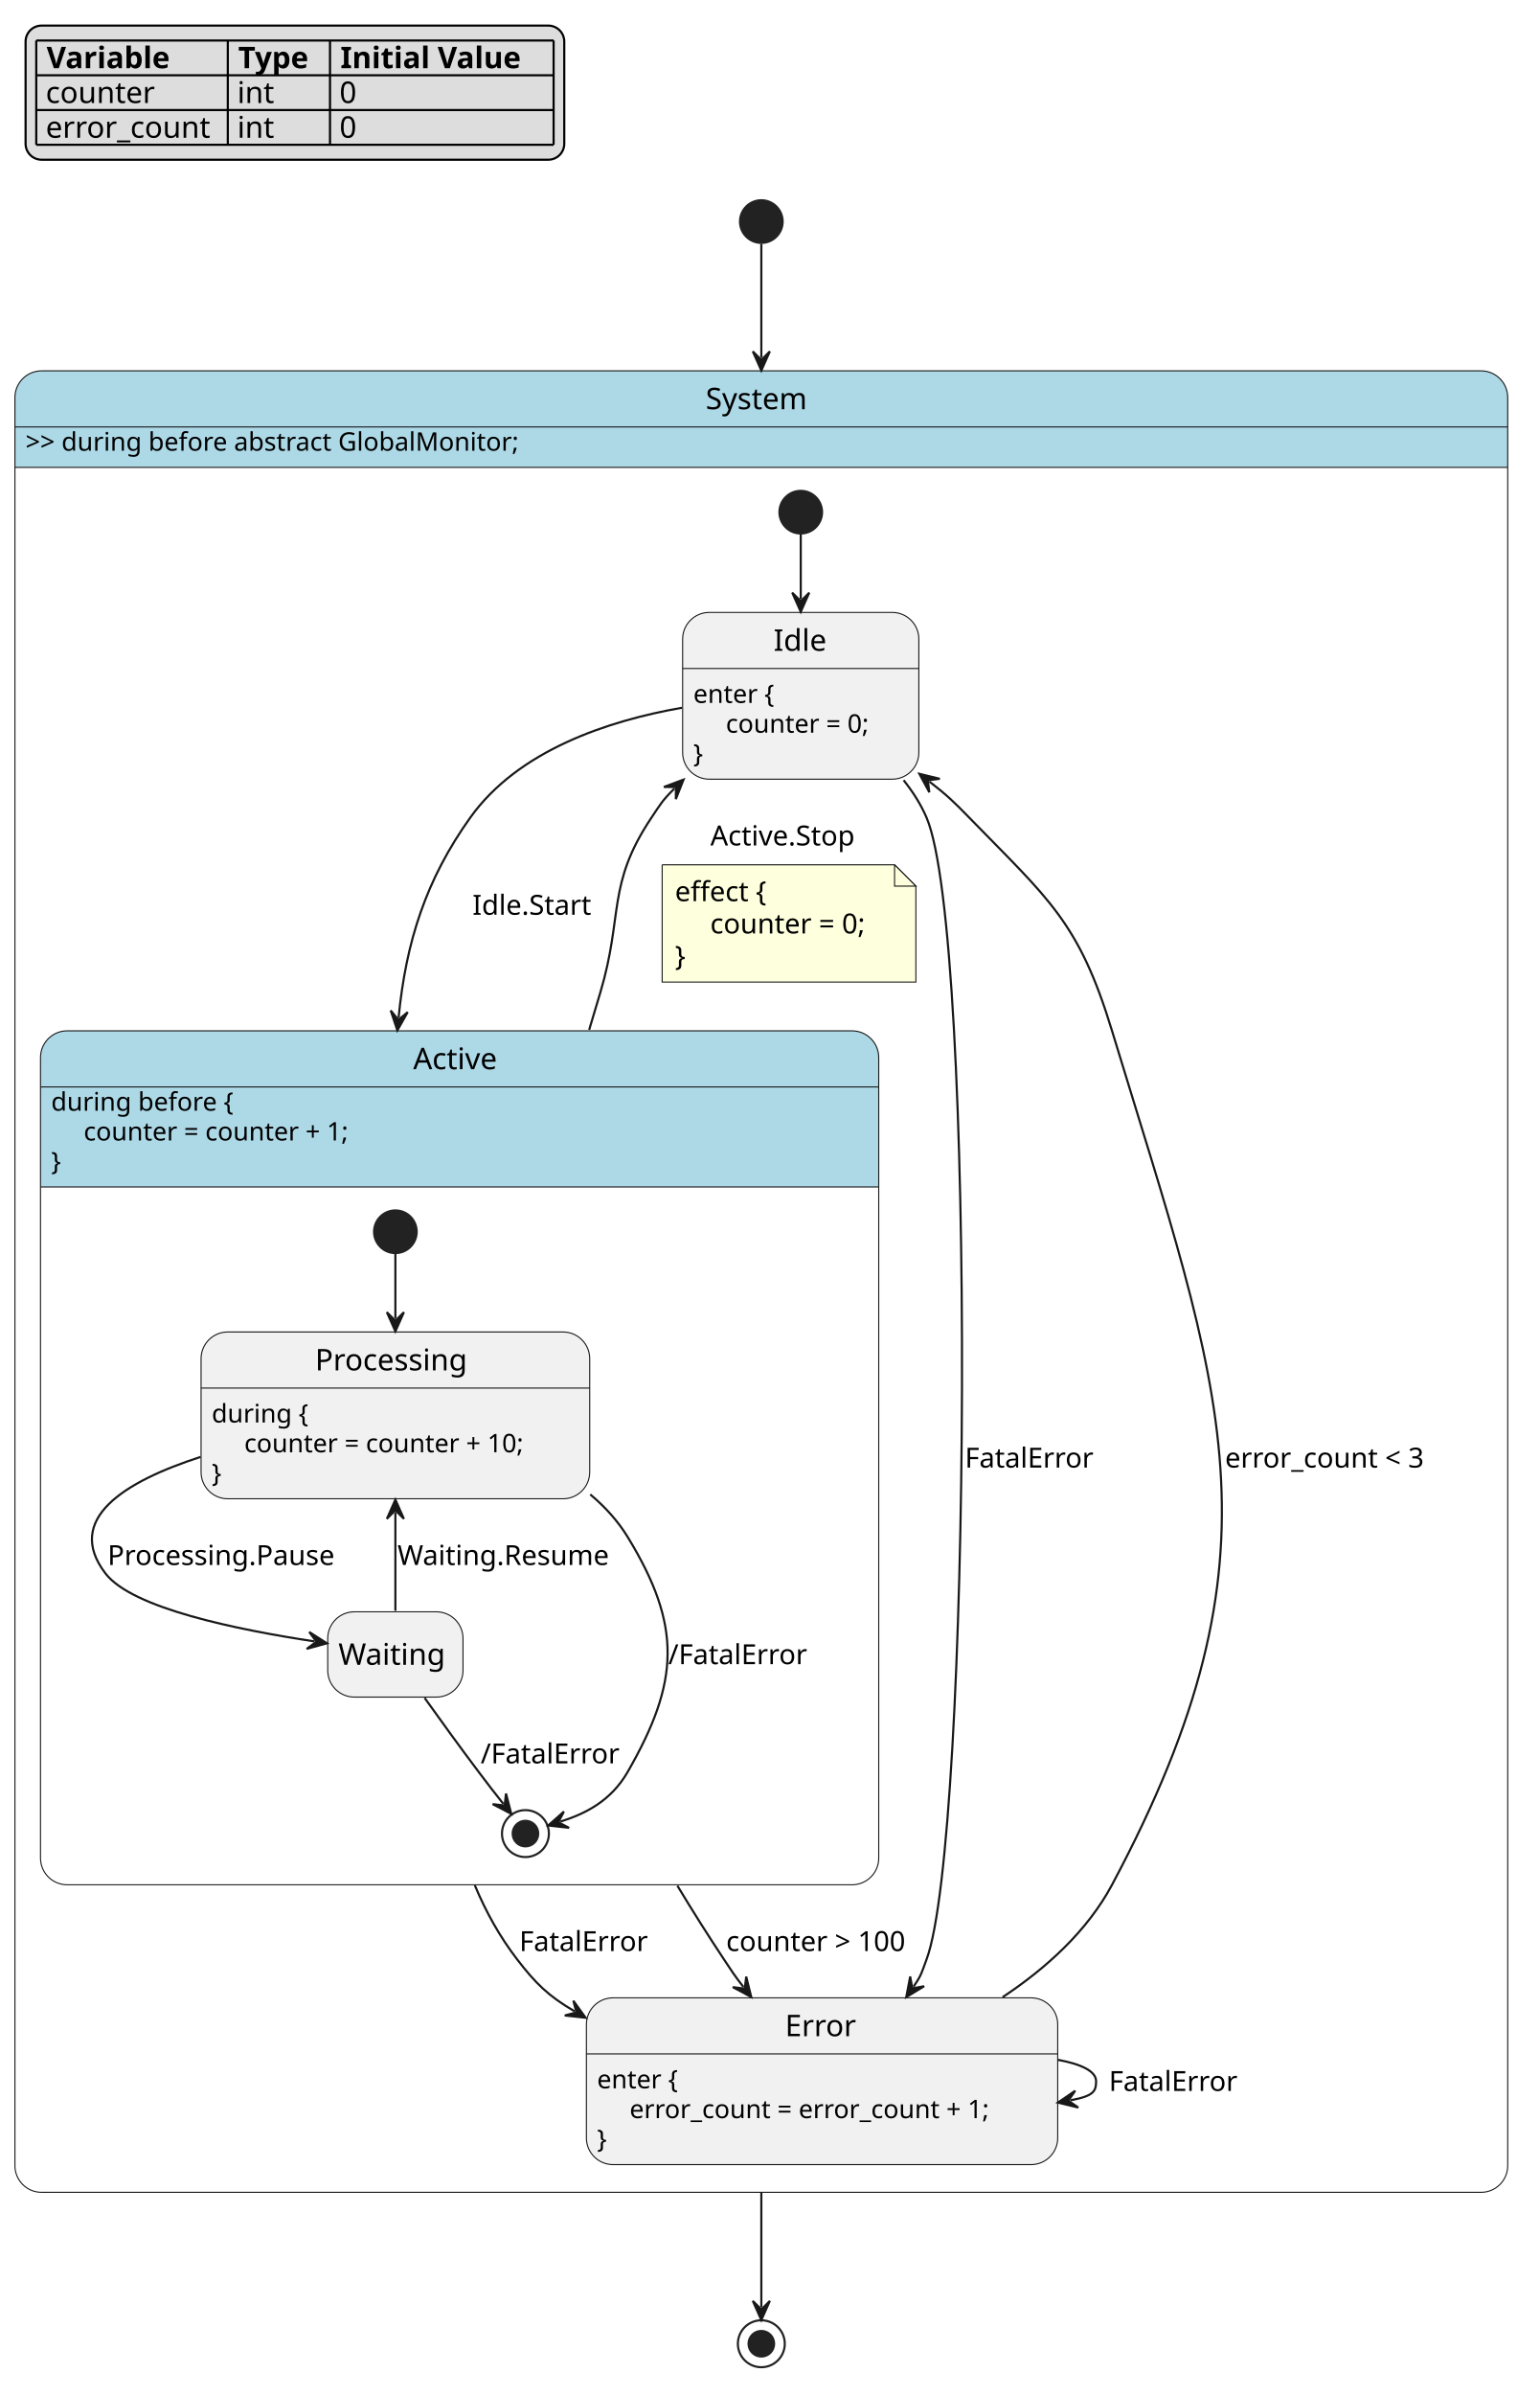
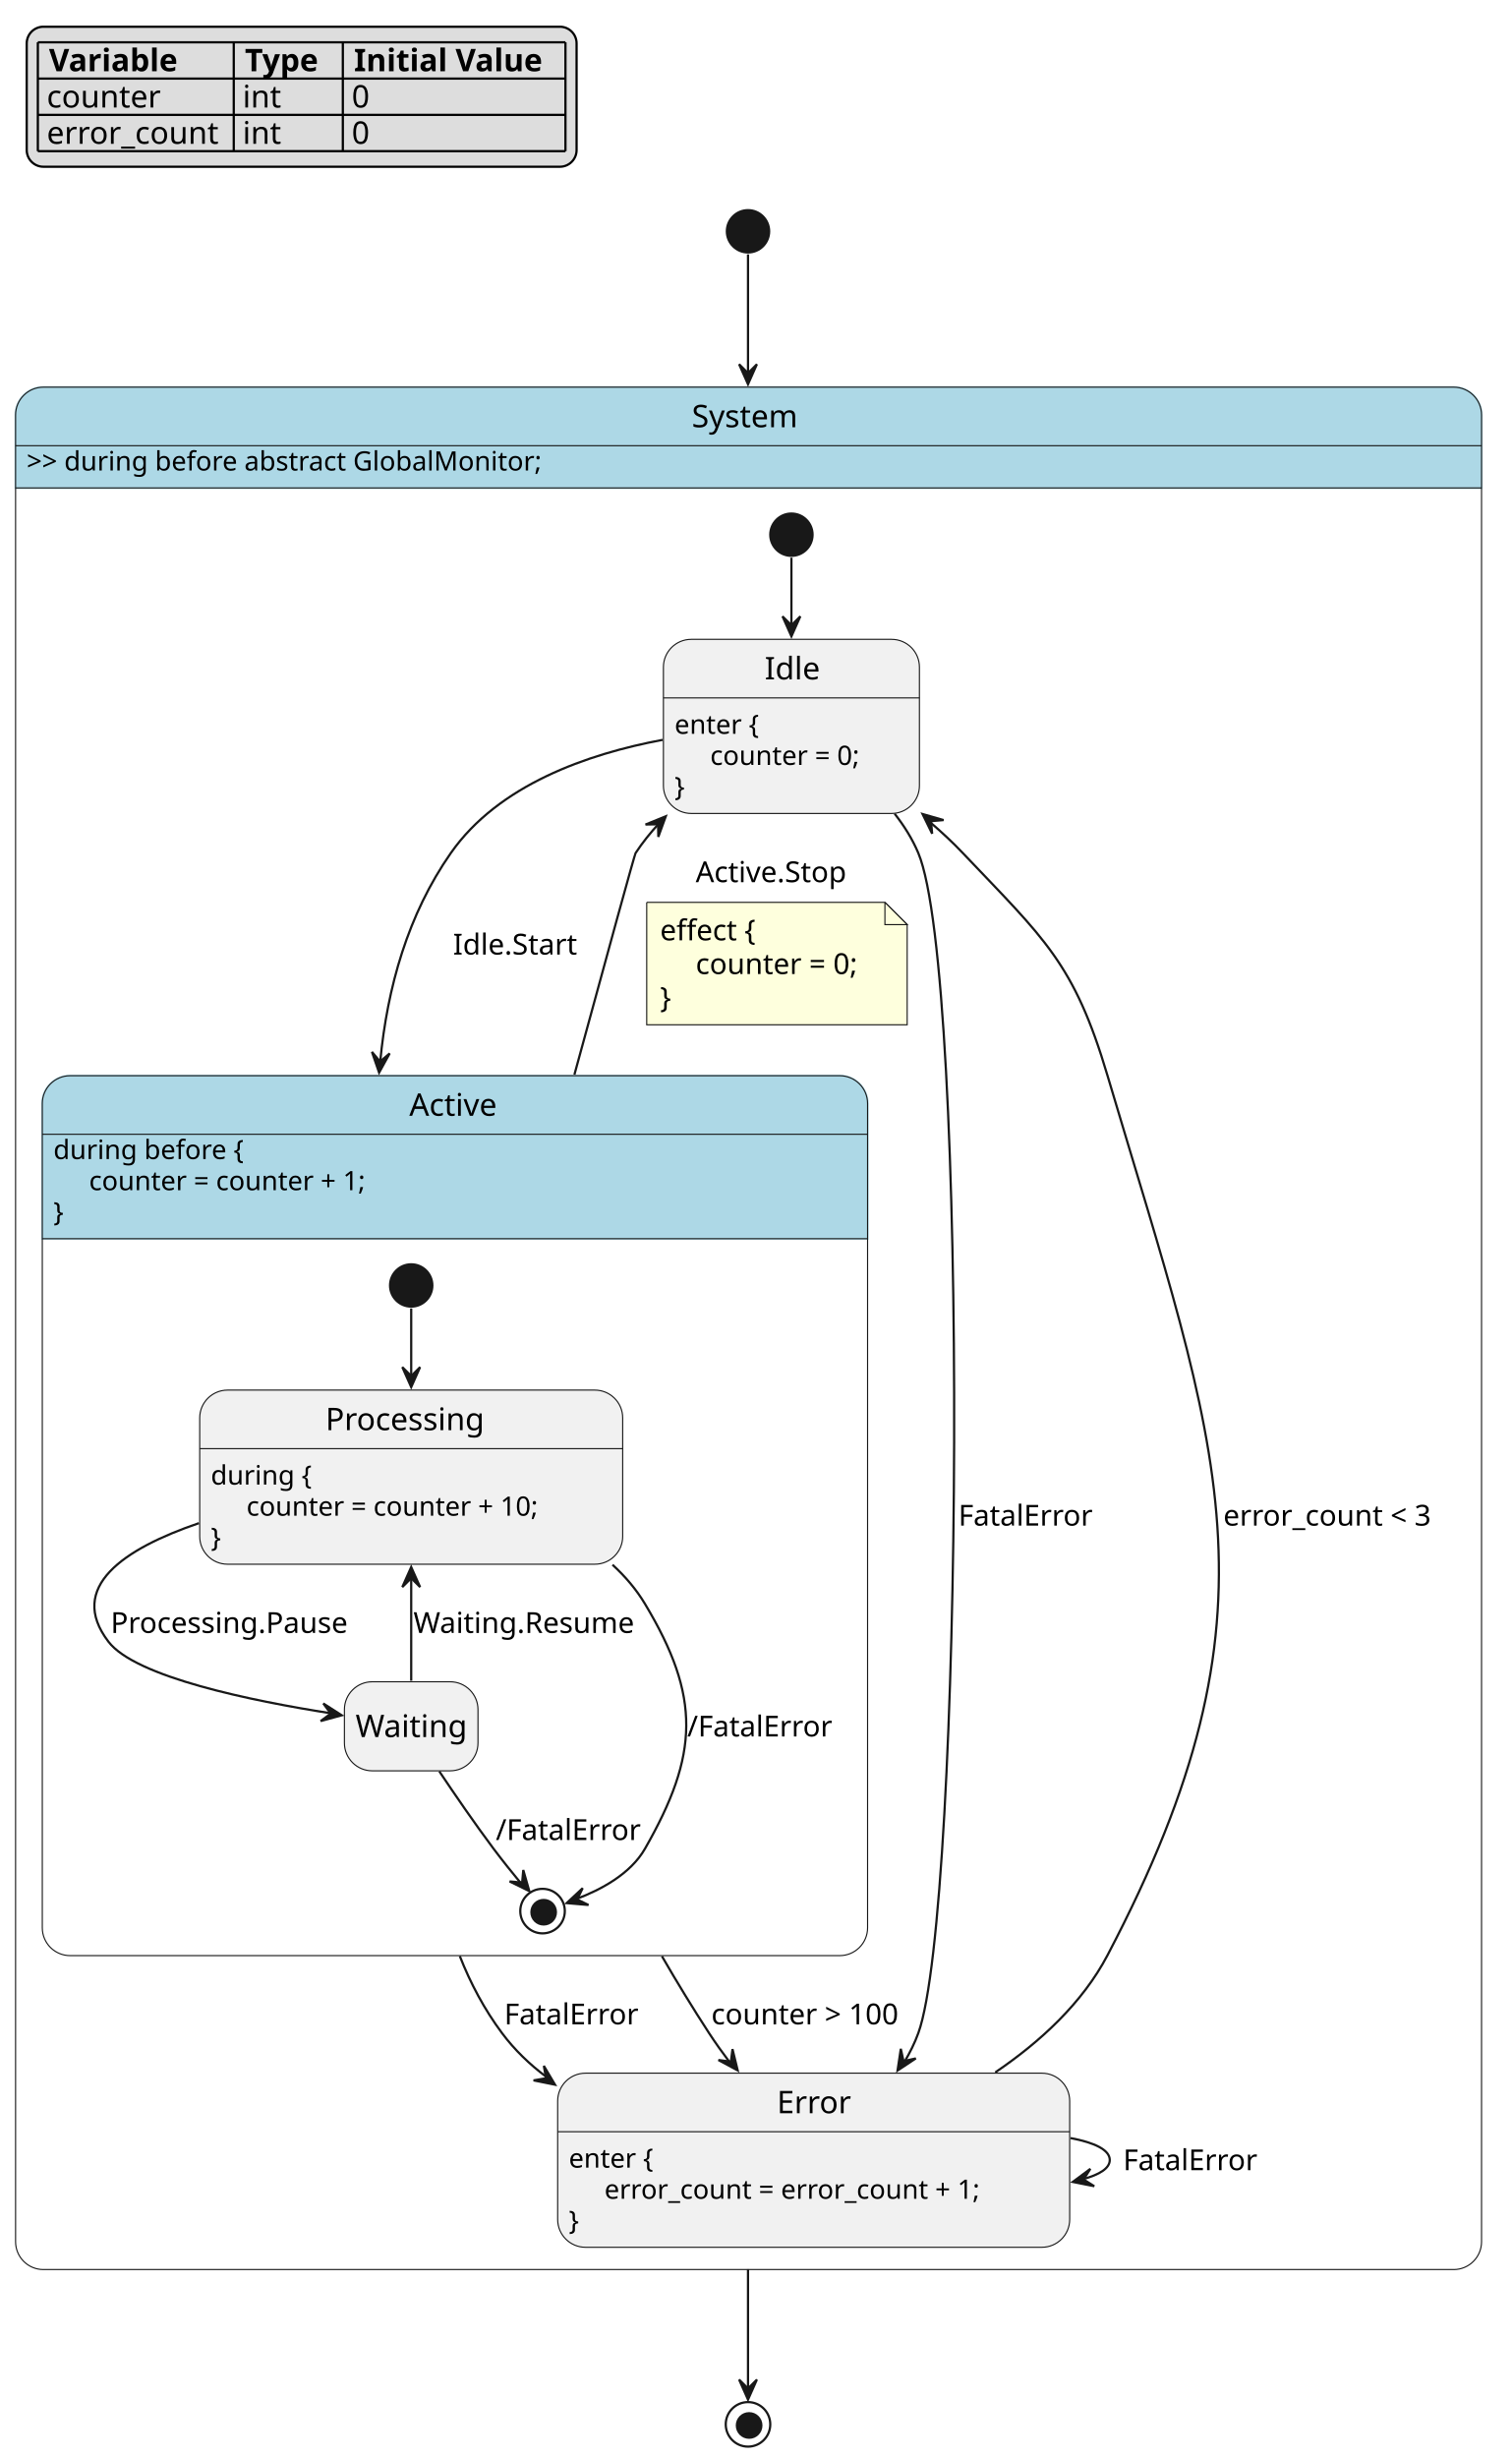
- <svg xmlns="http://www.w3.org/2000/svg" contentStyleType="text/css" data-diagram-type="STATE" height="1123px" preserveAspectRatio="none" style="width:722px;height:1123px;background:#FFFFFF;" version="1.1" viewBox="0 0 722 1123" width="722px" zoomAndPan="magnify">
+ <svg xmlns="http://www.w3.org/2000/svg" contentStyleType="text/css" height="1104px" preserveAspectRatio="none" style="width:679px;height:1104px;background:#FFFFFF;" version="1.1" viewBox="0 0 679 1104" width="679px" zoomAndPan="magnify">
  <defs />
  <g>
-     <g class="legend" data-source-line="10">
-       <rect fill="#DDDDDD" height="62.891" rx="7.5" ry="7.5" style="stroke:#000000;stroke-width:1;" width="252.662" x="12" y="12" />
-       <text fill="#000000" font-family="sans-serif" font-size="14" font-weight="bold" lengthAdjust="spacing" textLength="65.748" x="21.874" y="31.995">Variable</text>
-       <text fill="#000000" font-family="sans-serif" font-size="14" font-weight="bold" lengthAdjust="spacing" textLength="38.192" x="111.719" y="31.995">Type</text>
-       <text fill="#000000" font-family="sans-serif" font-size="14" font-weight="bold" lengthAdjust="spacing" textLength="95.129" x="159.659" y="31.995">Initial Value</text>
-       <text fill="#000000" font-family="sans-serif" font-size="14" lengthAdjust="spacing" textLength="53.867" x="21.45" y="48.292">counter</text>
-       <text fill="#000000" font-family="sans-serif" font-size="14" lengthAdjust="spacing" textLength="18.252" x="111.295" y="48.292">int</text>
-       <text fill="#000000" font-family="sans-serif" font-size="14" lengthAdjust="spacing" textLength="8.907" x="159.235" y="48.292">0</text>
-       <text fill="#000000" font-family="sans-serif" font-size="14" lengthAdjust="spacing" textLength="80.944" x="21.45" y="64.589">error_count</text>
-       <text fill="#000000" font-family="sans-serif" font-size="14" lengthAdjust="spacing" textLength="18.252" x="111.295" y="64.589">int</text>
-       <text fill="#000000" font-family="sans-serif" font-size="14" lengthAdjust="spacing" textLength="8.907" x="159.235" y="64.589">0</text>
-       <line style="stroke:#000000;stroke-width:1;" x1="17" x2="259.662" y1="19" y2="19" />
-       <line style="stroke:#000000;stroke-width:1;" x1="17" x2="259.662" y1="35.297" y2="35.297" />
-       <line style="stroke:#000000;stroke-width:1;" x1="17" x2="259.662" y1="51.594" y2="51.594" />
-       <line style="stroke:#000000;stroke-width:1;" x1="17" x2="259.662" y1="67.891" y2="67.891" />
-       <line style="stroke:#000000;stroke-width:1;" x1="17" x2="17" y1="19" y2="67.891" />
-       <line style="stroke:#000000;stroke-width:1;" x1="106.845" x2="106.845" y1="19" y2="67.891" />
-       <line style="stroke:#000000;stroke-width:1;" x1="154.785" x2="154.785" y1="19" y2="67.891" />
-       <line style="stroke:#000000;stroke-width:1;" x1="259.662" x2="259.662" y1="19" y2="67.891" />
+     <rect fill="#DDDDDD" height="62.891" id="_legend" rx="7.5" ry="7.5" style="stroke:#000000;stroke-width:1.0;" width="247" x="12" y="12" />
+     <text fill="#000000" font-family="sans-serif" font-size="14" font-weight="bold" lengthAdjust="spacing" textLength="64" x="22" y="31.995">Variable</text>
+     <text fill="#000000" font-family="sans-serif" font-size="14" font-weight="bold" lengthAdjust="spacing" textLength="39" x="110" y="31.995">Type</text>
+     <text fill="#000000" font-family="sans-serif" font-size="14" font-weight="bold" lengthAdjust="spacing" textLength="90" x="159" y="31.995">Initial Value</text>
+     <text fill="#000000" font-family="sans-serif" font-size="14" lengthAdjust="spacing" textLength="54" x="21" y="48.292">counter</text>
+     <text fill="#000000" font-family="sans-serif" font-size="14" lengthAdjust="spacing" textLength="17" x="109" y="48.292">int</text>
+     <text fill="#000000" font-family="sans-serif" font-size="14" lengthAdjust="spacing" textLength="9" x="158" y="48.292">0</text>
+     <text fill="#000000" font-family="sans-serif" font-size="14" lengthAdjust="spacing" textLength="80" x="21" y="64.589">error_count</text>
+     <text fill="#000000" font-family="sans-serif" font-size="14" lengthAdjust="spacing" textLength="17" x="109" y="64.589">int</text>
+     <text fill="#000000" font-family="sans-serif" font-size="14" lengthAdjust="spacing" textLength="9" x="158" y="64.589">0</text>
+     <line style="stroke:#000000;stroke-width:1.0;" x1="17" x2="254" y1="19" y2="19" />
+     <line style="stroke:#000000;stroke-width:1.0;" x1="17" x2="254" y1="35.297" y2="35.297" />
+     <line style="stroke:#000000;stroke-width:1.0;" x1="17" x2="254" y1="51.594" y2="51.594" />
+     <line style="stroke:#000000;stroke-width:1.0;" x1="17" x2="254" y1="67.891" y2="67.891" />
+     <line style="stroke:#000000;stroke-width:1.0;" x1="17" x2="17" y1="19" y2="67.891" />
+     <line style="stroke:#000000;stroke-width:1.0;" x1="105" x2="105" y1="19" y2="67.891" />
+     <line style="stroke:#000000;stroke-width:1.0;" x1="154" x2="154" y1="19" y2="67.891" />
+     <line style="stroke:#000000;stroke-width:1.0;" x1="254" x2="254" y1="19" y2="67.891" />
+     <path d="M19.5,173.891 L653,173.891 A12.5,12.5 0 0 1 665.5,186.391 L665.5,219.156 L7,219.156 L7,186.391 A12.5,12.5 0 0 1 19.5,173.891 " fill="#ADD8E6" style="stroke:#ADD8E6;stroke-width:1.0;" />
+     <rect fill="none" height="845.469" rx="12.5" ry="12.5" style="stroke:#181818;stroke-width:0.5;" width="658.5" x="7" y="173.891" />
+     <line style="stroke:#181818;stroke-width:0.5;" x1="7" x2="665.5" y1="219.156" y2="219.156" />
+     <line style="stroke:#181818;stroke-width:0.5;" x1="7" x2="665.5" y1="200.188" y2="200.188" />
+     <text fill="#000000" font-family="sans-serif" font-size="14" lengthAdjust="spacing" textLength="51" x="310.75" y="191.886">System</text>
+     <text fill="#000000" font-family="sans-serif" font-size="12" lengthAdjust="spacing" textLength="260" x="12" y="211.326">&gt;&gt; during before abstract GlobalMonitor;</text>
+     <g id="system.system__idle">
+       <rect fill="#F1F1F1" height="78.203" rx="12.5" ry="12.5" style="stroke:#181818;stroke-width:0.5;" width="115" x="298" y="287.156" />
+       <line style="stroke:#181818;stroke-width:0.5;" x1="298" x2="413" y1="313.453" y2="313.453" />
+       <text fill="#000000" font-family="sans-serif" font-size="14" lengthAdjust="spacing" textLength="24" x="343.5" y="305.151">Idle</text>
+       <text fill="#000000" font-family="sans-serif" font-size="12" lengthAdjust="spacing" textLength="46" x="303" y="329.592">enter {</text>
+       <text fill="#000000" font-family="sans-serif" font-size="12" lengthAdjust="spacing" textLength="79" x="319" y="343.56">counter = 0;</text>
+       <text fill="#000000" font-family="sans-serif" font-size="12" lengthAdjust="spacing" textLength="8" x="303" y="357.529">}</text>
    </g>
-     <path d="M19.5,173.891 L694.671,173.891 A12.5,12.5 0 0 1 707.171,186.391 L707.171,219.156 L7,219.156 L7,186.391 A12.5,12.5 0 0 1 19.5,173.891" fill="#ADD8E6" />
-     <rect fill="none" height="854.079" rx="12.5" ry="12.5" style="stroke:#181818;stroke-width:0.5;" width="700.171" x="7" y="173.891" />
-     <line style="stroke:#181818;stroke-width:0.5;" x1="7" x2="707.171" y1="219.156" y2="219.156" />
-     <line style="stroke:#181818;stroke-width:0.5;" x1="7" x2="707.171" y1="200.188" y2="200.188" />
-     <text fill="#000000" font-family="sans-serif" font-size="14" lengthAdjust="spacing" textLength="52.206" x="330.982" y="191.886">System</text>
-     <text fill="#000000" font-family="sans-serif" font-size="12" lengthAdjust="spacing" textLength="250.418" x="12" y="211.326">&gt;&gt; during before abstract GlobalMonitor;</text>
-     <g class="entity" data-qualified-name="system.system__idle" id="ent0003">
-       <rect fill="#F1F1F1" height="78.203" rx="12.5" ry="12.5" style="stroke:#181818;stroke-width:0.5;" width="110.791" x="320.18" y="287.156" />
-       <line style="stroke:#181818;stroke-width:0.5;" x1="320.18" x2="430.971" y1="313.453" y2="313.453" />
-       <text fill="#000000" font-family="sans-serif" font-size="14" lengthAdjust="spacing" textLength="25.519" x="362.816" y="305.151">Idle</text>
-       <text fill="#000000" font-family="sans-serif" font-size="12" lengthAdjust="spacing" textLength="43.459" x="325.18" y="329.592">enter {</text>
-       <text fill="#000000" font-family="sans-serif" font-size="12" lengthAdjust="spacing" textLength="75.533" x="340.438" y="343.56">counter = 0;</text>
-       <text fill="#000000" font-family="sans-serif" font-size="12" lengthAdjust="spacing" textLength="7.635" x="325.18" y="357.529">}</text>
+     <path d="M31.5,483.156 L377.21,483.156 A12.5,12.5 0 0 1 389.71,495.656 L389.71,556.359 L19,556.359 L19,495.656 A12.5,12.5 0 0 1 31.5,483.156 " fill="#ADD8E6" style="stroke:#ADD8E6;stroke-width:1.0;" />
+     <rect fill="none" height="395.203" rx="12.5" ry="12.5" style="stroke:#181818;stroke-width:0.5;" width="370.71" x="19" y="483.156" />
+     <line style="stroke:#181818;stroke-width:0.5;" x1="19" x2="389.71" y1="556.359" y2="556.359" />
+     <line style="stroke:#181818;stroke-width:0.5;" x1="19" x2="389.71" y1="509.453" y2="509.453" />
+     <text fill="#000000" font-family="sans-serif" font-size="14" lengthAdjust="spacing" textLength="41" x="183.855" y="501.151">Active</text>
+     <text fill="#000000" font-family="sans-serif" font-size="12" lengthAdjust="spacing" textLength="97" x="24" y="520.592">during before {</text>
+     <text fill="#000000" font-family="sans-serif" font-size="12" lengthAdjust="spacing" textLength="146" x="40" y="534.561">counter = counter + 1;</text>
+     <text fill="#000000" font-family="sans-serif" font-size="12" lengthAdjust="spacing" textLength="8" x="24" y="548.529">}</text>
+     <g id="system.system__active.system__active__processing">
+       <rect fill="#F1F1F1" height="78.203" rx="12.5" ry="12.5" style="stroke:#181818;stroke-width:0.5;" width="190" x="89.71" y="624.359" />
+       <line style="stroke:#181818;stroke-width:0.5;" x1="89.71" x2="279.71" y1="650.656" y2="650.656" />
+       <text fill="#000000" font-family="sans-serif" font-size="14" lengthAdjust="spacing" textLength="77" x="146.21" y="642.355">Processing</text>
+       <text fill="#000000" font-family="sans-serif" font-size="12" lengthAdjust="spacing" textLength="52" x="94.71" y="666.795">during {</text>
+       <text fill="#000000" font-family="sans-serif" font-size="12" lengthAdjust="spacing" textLength="154" x="110.71" y="680.764">counter = counter + 10;</text>
+       <text fill="#000000" font-family="sans-serif" font-size="12" lengthAdjust="spacing" textLength="8" x="94.71" y="694.732">}</text>
    </g>
-     <path d="M31.5,483.356 L399.651,483.356 A12.5,12.5 0 0 1 412.151,495.856 L412.151,556.559 L19,556.559 L19,495.856 A12.5,12.5 0 0 1 31.5,483.356" fill="#ADD8E6" />
-     <rect fill="none" height="400.403" rx="12.5" ry="12.5" style="stroke:#181818;stroke-width:0.5;" width="393.151" x="19" y="483.356" />
-     <line style="stroke:#181818;stroke-width:0.5;" x1="19" x2="412.151" y1="556.559" y2="556.559" />
-     <line style="stroke:#181818;stroke-width:0.5;" x1="19" x2="412.151" y1="509.653" y2="509.653" />
-     <text fill="#000000" font-family="sans-serif" font-size="14" lengthAdjust="spacing" textLength="43.552" x="193.799" y="501.351">Active</text>
-     <text fill="#000000" font-family="sans-serif" font-size="12" lengthAdjust="spacing" textLength="92.859" x="24" y="520.792">during before {</text>
-     <text fill="#000000" font-family="sans-serif" font-size="12" lengthAdjust="spacing" textLength="139.389" x="39.258" y="534.76">counter = counter + 1;</text>
-     <text fill="#000000" font-family="sans-serif" font-size="12" lengthAdjust="spacing" textLength="7.635" x="24" y="548.729">}</text>
-     <g class="entity" data-qualified-name="system.system__active.system__active__processing" id="ent0005">
-       <rect fill="#F1F1F1" height="78.203" rx="12.5" ry="12.5" style="stroke:#181818;stroke-width:0.5;" width="182.281" x="94.31" y="624.559" />
-       <line style="stroke:#181818;stroke-width:0.5;" x1="94.31" x2="276.591" y1="650.856" y2="650.856" />
-       <text fill="#000000" font-family="sans-serif" font-size="14" lengthAdjust="spacing" textLength="75.311" x="147.795" y="642.554">Processing</text>
-       <text fill="#000000" font-family="sans-serif" font-size="12" lengthAdjust="spacing" textLength="50.162" x="99.31" y="666.995">during {</text>
-       <text fill="#000000" font-family="sans-serif" font-size="12" lengthAdjust="spacing" textLength="147.023" x="114.568" y="680.964">counter = counter + 10;</text>
-       <text fill="#000000" font-family="sans-serif" font-size="12" lengthAdjust="spacing" textLength="7.635" x="99.31" y="694.932">}</text>
+     <rect fill="#F1F1F1" height="40" rx="12.5" ry="12.5" style="stroke:#181818;stroke-width:0.5;" width="60" x="154.71" y="755.359" />
+     <text fill="#000000" font-family="sans-serif" font-size="14" lengthAdjust="spacing" textLength="50" x="159.71" y="780.206">Waiting</text>
+     <ellipse cx="243.71" cy="858.359" fill="none" rx="10" ry="10" style="stroke:#181818;stroke-width:1.0;" />
+     <ellipse cx="244.21" cy="858.859" fill="#181818" rx="6" ry="6" style="stroke:none;stroke-width:1.0;" />
+     <ellipse cx="184.71" cy="577.359" fill="#181818" rx="10" ry="10" style="stroke:none;stroke-width:1.0;" />
+     <g id="link_system__active__processing_*end*system__active">
+       <path d="M275.13,702.799 C280.79,707.979 285.78,713.809 289.71,720.359 C314.87,762.279 314.01,787.929 289.71,830.359 C283.19,841.749 269.79,848.809 259.13,852.829 " fill="none" id="system__active__processing-to-*end*system__active" style="stroke:#181818;stroke-width:1.0;" />
+       <polygon fill="#181818" points="254.54,854.769,264.353,855.611,259.266,853.137,261.741,848.05,254.54,854.769" style="stroke:#181818;stroke-width:1.0;" />
+       <text fill="#000000" font-family="sans-serif" font-size="13" lengthAdjust="spacing" textLength="66" x="308.71" y="779.926">/FatalError</text>
    </g>
-     <rect fill="#F1F1F1" height="40" rx="12.5" ry="12.5" style="stroke:#181818;stroke-width:0.5;" width="63.45" x="153.72" y="755.759" />
-     <text fill="#000000" font-family="sans-serif" font-size="14" lengthAdjust="spacing" textLength="53.45" x="158.72" y="780.606">Waiting</text>
-     <g class="end_entity" data-qualified-name="system.system__active..end.system__active" data-source-line="23" id="ent0002">
-       <ellipse cx="246.45" cy="859.759" fill="none" rx="11" ry="11" style="stroke:#222222;stroke-width:1;" />
-       <ellipse cx="246.45" cy="859.759" fill="#222222" rx="6" ry="6" style="stroke:#222222;stroke-width:1;" />
+     <g id="link_system__active__waiting_*end*system__active">
+       <path d="M197.35,795.619 C204.33,806.049 213.27,819.079 221.71,830.359 C225.63,835.589 230.15,841.209 234.08,845.969 " fill="none" id="system__active__waiting-to-*end*system__active" style="stroke:#181818;stroke-width:1.0;" />
+       <polygon fill="#181818" points="237.76,849.379,235.057,839.909,234.553,845.543,228.919,845.039,237.76,849.379" style="stroke:#181818;stroke-width:1.0;" />
+       <text fill="#000000" font-family="sans-serif" font-size="13" lengthAdjust="spacing" textLength="66" x="222.71" y="826.426">/FatalError</text>
    </g>
-     <g class="start_entity" data-qualified-name="system.system__active..start.system__active" data-source-line="25" id="ent0005">
-       <ellipse cx="185.45" cy="577.559" fill="#222222" rx="10" ry="10" style="stroke:#222222;stroke-width:1;" />
+     <g id="link_*start*system__active_system__active__processing">
+       <path d="M184.71,587.669 C184.71,595.309 184.71,606.709 184.71,618.329 " fill="none" id="*start*system__active-to-system__active__processing" style="stroke:#181818;stroke-width:1.0;" />
+       <polygon fill="#181818" points="184.71,623.029,188.71,614.029,184.71,618.029,180.71,614.029,184.71,623.029" style="stroke:#181818;stroke-width:1.0;" />
    </g>
-     <g class="link" data-entity-1="ent0005" data-entity-2="ent0002" data-link-type="dependency" data-source-line="23" id="lnk3">
-       <path d="M276.85,700.729 C283.73,706.489 289.79,713.129 294.45,720.759 C319.91,762.499 318.8,788.369 294.45,830.759 C286.47,844.649 274.379,850.486 262.839,854.145" fill="none" id="system__active__processing-to-*end*system__active" style="stroke:#181818;stroke-width:1;" />
-       <polygon fill="#181818" points="257.12,855.959,266.908,857.051,261.886,854.448,264.49,849.426,257.12,855.959" style="stroke:#181818;stroke-width:1;" />
-       <text fill="#000000" font-family="sans-serif" font-size="13" lengthAdjust="spacing" textLength="68.701" x="313.45" y="780.326">/FatalError</text>
+     <g id="link_system__active__processing_system__active__waiting">
+       <path d="M89.36,684.119 C55.55,695.659 30,712.879 48.71,737.359 C60.84,753.229 112.82,763.909 148.88,769.559 " fill="none" id="system__active__processing-to-system__active__waiting" style="stroke:#181818;stroke-width:1.0;" />
+       <polygon fill="#181818" points="153.52,770.419,145.229,765.103,148.578,769.662,144.018,773.01,153.52,770.419" style="stroke:#181818;stroke-width:1.0;" />
+       <text fill="#000000" font-family="sans-serif" font-size="13" lengthAdjust="spacing" textLength="112" x="49.71" y="733.426">Processing.Pause</text>
    </g>
-     <g class="link" data-entity-1="ent0006" data-entity-2="ent0002" data-link-type="dependency" data-source-line="24" id="lnk4">
-       <path d="M199.16,796.139 C206.55,806.489 215.89,819.399 224.45,830.759 C229.51,837.469 231.663,840.265 236.073,845.805" fill="none" id="system__active__waiting-to-*end*system__active" style="stroke:#181818;stroke-width:1;" />
-       <polygon fill="#181818" points="239.81,850.499,237.334,840.967,236.696,846.587,231.075,845.949,239.81,850.499" style="stroke:#181818;stroke-width:1;" />
-       <text fill="#000000" font-family="sans-serif" font-size="13" lengthAdjust="spacing" textLength="68.701" x="225.45" y="826.826">/FatalError</text>
+     <g id="link_system__active__waiting_system__active__processing">
+       <path d="M184.71,754.909 C184.71,742.089 184.71,724.749 184.71,708.679 " fill="none" id="system__active__waiting-to-system__active__processing" style="stroke:#181818;stroke-width:1.0;" />
+       <polygon fill="#181818" points="184.71,703.829,180.71,712.829,184.71,708.829,188.71,712.829,184.71,703.829" style="stroke:#181818;stroke-width:1.0;" />
+       <text fill="#000000" font-family="sans-serif" font-size="13" lengthAdjust="spacing" textLength="102" x="185.71" y="733.426">Waiting.Resume</text>
    </g>
-     <g class="link" data-entity-1="ent0005" data-entity-2="ent0005" data-link-type="dependency" data-source-line="25" id="lnk6">
-       <path d="M185.45,587.879 C185.45,596.769 185.45,604.779 185.45,618.279" fill="none" id="*start*system__active-to-system__active__processing" style="stroke:#181818;stroke-width:1;" />
-       <polygon fill="#181818" points="185.45,624.279,189.45,615.279,185.45,619.279,181.45,615.279,185.45,624.279" style="stroke:#181818;stroke-width:1;" />
+     <g id="system.system__error">
+       <rect fill="#F1F1F1" height="78.203" rx="12.5" ry="12.5" style="stroke:#181818;stroke-width:0.5;" width="230" x="250.5" y="931.156" />
+       <line style="stroke:#181818;stroke-width:0.5;" x1="250.5" x2="480.5" y1="957.453" y2="957.453" />
+       <text fill="#000000" font-family="sans-serif" font-size="14" lengthAdjust="spacing" textLength="33" x="349" y="949.151">Error</text>
+       <text fill="#000000" font-family="sans-serif" font-size="12" lengthAdjust="spacing" textLength="46" x="255.5" y="973.592">enter {</text>
+       <text fill="#000000" font-family="sans-serif" font-size="12" lengthAdjust="spacing" textLength="194" x="271.5" y="987.561">error_count = error_count + 1;</text>
+       <text fill="#000000" font-family="sans-serif" font-size="12" lengthAdjust="spacing" textLength="8" x="255.5" y="1001.529">}</text>
    </g>
-     <g class="link" data-entity-1="ent0005" data-entity-2="ent0006" data-link-type="dependency" data-source-line="26" id="lnk7">
-       <path d="M94.09,683.139 C58.34,694.689 30,712.309 49.45,737.759 C62,754.189 111.318,764.147 147.418,769.637" fill="none" id="system__active__processing-to-system__active__waiting" style="stroke:#181818;stroke-width:1;" />
-       <polygon fill="#181818" points="153.35,770.539,145.054,765.232,148.407,769.788,143.851,773.141,153.35,770.539" style="stroke:#181818;stroke-width:1;" />
-       <text fill="#000000" font-family="sans-serif" font-size="13" lengthAdjust="spacing" textLength="112.88" x="50.45" y="733.826">Processing.Pause</text>
+     <ellipse cx="355.5" cy="240.156" fill="#181818" rx="10" ry="10" style="stroke:none;stroke-width:1.0;" />
+     <g id="link_system__idle_system__error">
+       <path d="M401.88,365.486 C406.16,370.966 409.87,376.886 412.5,383.156 C435.28,437.466 432.64,857.816 412.5,913.156 C410.88,917.616 408.73,921.966 406.24,926.146 " fill="none" id="system__idle-to-system__error" style="stroke:#181818;stroke-width:1.0;" />
+       <polygon fill="#181818" points="403.17,929.966,411.38,924.526,405.857,925.75,404.634,920.227,403.17,929.966" style="stroke:#181818;stroke-width:1.0;" />
+       <text fill="#000000" font-family="sans-serif" font-size="13" lengthAdjust="spacing" textLength="62" x="430.5" y="685.223">FatalError</text>
    </g>
-     <g class="link" data-entity-1="ent0006" data-entity-2="ent0005" data-link-type="dependency" data-source-line="27" id="lnk8">
-       <path d="M185.45,755.289 C185.45,740.879 185.45,726.779 185.45,709.169" fill="none" id="system__active__waiting-to-system__active__processing" style="stroke:#181818;stroke-width:1;" />
-       <polygon fill="#181818" points="185.45,703.169,181.45,712.169,185.45,708.169,189.45,712.169,185.45,703.169" style="stroke:#181818;stroke-width:1;" />
-       <text fill="#000000" font-family="sans-serif" font-size="13" lengthAdjust="spacing" textLength="106.469" x="186.45" y="733.826">Waiting.Resume</text>
+     <g id="link_system__active_system__error">
+       <path d="M206.54,878.576 C211.38,890.886 217.6,902.556 225.5,913.156 C231.13,920.716 237.96,927.256 245.52,932.916 " fill="none" id="system__active-to-system__error" style="stroke:#181818;stroke-width:1.0;" />
+       <polygon fill="#181818" points="249.32,936.336,244.296,927.865,245.243,933.442,239.666,934.389,249.32,936.336" style="stroke:#181818;stroke-width:1.0;" />
+       <text fill="#000000" font-family="sans-serif" font-size="13" lengthAdjust="spacing" textLength="62" x="226.5" y="909.223">FatalError</text>
    </g>
-     <g class="entity" data-qualified-name="system.system__error" id="ent0007">
-       <rect fill="#F1F1F1" height="78.203" rx="12.5" ry="12.5" style="stroke:#181818;stroke-width:0.5;" width="221.065" x="275.04" y="936.766" />
-       <line style="stroke:#181818;stroke-width:0.5;" x1="275.04" x2="496.104" y1="963.063" y2="963.063" />
-       <text fill="#000000" font-family="sans-serif" font-size="14" lengthAdjust="spacing" textLength="34.679" x="368.233" y="954.761">Error</text>
-       <text fill="#000000" font-family="sans-serif" font-size="12" lengthAdjust="spacing" textLength="43.459" x="280.04" y="979.202">enter {</text>
-       <text fill="#000000" font-family="sans-serif" font-size="12" lengthAdjust="spacing" textLength="185.807" x="295.298" y="993.17">error_count = error_count + 1;</text>
-       <text fill="#000000" font-family="sans-serif" font-size="12" lengthAdjust="spacing" textLength="7.635" x="280.04" y="1007.139">}</text>
+     <g id="link_system__error_system__error">
+       <path d="M480.88,960.306 C491.68,962.336 498.5,965.616 498.5,970.156 C498.5,973.846 494,976.706 486.51,978.736 " fill="none" id="system__error-to-system__error" style="stroke:#181818;stroke-width:1.0;" />
+       <polygon fill="#181818" points="481.88,980.006,491.54,981.926,486.757,978.905,489.778,974.122,481.88,980.006" style="stroke:#181818;stroke-width:1.0;" />
+       <text fill="#000000" font-family="sans-serif" font-size="13" lengthAdjust="spacing" textLength="62" x="504.5" y="974.723">FatalError</text>
    </g>
-     <g class="start_entity" data-qualified-name="system..start.system" data-source-line="35" id="ent0012">
-       <ellipse cx="375.58" cy="240.156" fill="#222222" rx="10" ry="10" style="stroke:#222222;stroke-width:1;" />
+     <g id="link_*start*system_system__idle">
+       <path d="M355.5,250.466 C355.5,258.106 355.5,269.506 355.5,281.126 " fill="none" id="*start*system-to-system__idle" style="stroke:#181818;stroke-width:1.0;" />
+       <polygon fill="#181818" points="355.5,285.826,359.5,276.826,355.5,280.826,351.5,276.826,355.5,285.826" style="stroke:#181818;stroke-width:1.0;" />
    </g>
-     <g class="link" data-entity-1="ent0003" data-entity-2="ent0007" data-link-type="dependency" data-source-line="32" id="lnk9">
-       <path d="M423.83,365.836 C428.15,371.256 431.9,377.126 434.58,383.356 C458.03,438.026 455.47,863.066 434.58,918.766 C432.26,924.936 432.342,925.948 428.482,931.508" fill="none" id="system__idle-to-system__error" style="stroke:#181818;stroke-width:1;" />
-       <polygon fill="#181818" points="425.06,936.436,433.478,931.324,427.911,932.329,426.907,926.762,425.06,936.436" style="stroke:#181818;stroke-width:1;" />
-       <text fill="#000000" font-family="sans-serif" font-size="13" lengthAdjust="spacing" textLength="64.321" x="452.58" y="688.133">FatalError</text>
+     <g id="link_system__idle_system__active">
+       <path d="M297.64,332.306 C263.9,338.616 223.89,352.556 202.5,383.156 C183.27,410.676 173.96,443.426 170.78,476.946 " fill="none" id="system__idle-to-system__active" style="stroke:#181818;stroke-width:1.0;" />
+       <polygon fill="#181818" points="170.29,481.766,175.046,473.142,170.718,476.785,167.076,472.457,170.29,481.766" style="stroke:#181818;stroke-width:1.0;" />
+       <text fill="#000000" font-family="sans-serif" font-size="13" lengthAdjust="spacing" textLength="58" x="203.5" y="428.723">Idle.Start</text>
    </g>
-     <g class="link" data-entity-1="ent0004" data-entity-2="ent0007" data-link-type="dependency" data-source-line="33" id="lnk10">
-       <path d="M222.71,884.006 C227.88,896.406 234.4,908.136 242.58,918.766 C251.19,929.966 257.186,935.915 269.506,943.095" fill="none" id="system__active-to-system__error" style="stroke:#181818;stroke-width:1;" />
-       <polygon fill="#181818" points="274.69,946.116,268.928,938.129,270.37,943.599,264.9,945.04,274.69,946.116" style="stroke:#181818;stroke-width:1;" />
-       <text fill="#000000" font-family="sans-serif" font-size="13" lengthAdjust="spacing" textLength="64.321" x="243.58" y="914.833">FatalError</text>
+     <g id="link_system__active_system__idle">
+       <path d="M258.02,482.666 C272.83,428.346 285.05,383.846 285.5,383.156 C288.58,378.476 292.17,373.996 296.08,369.776 " fill="none" id="system__active-to-system__idle" style="stroke:#181818;stroke-width:1.0;" />
+       <polygon fill="#181818" points="299.08,366.626,289.953,370.328,295.609,370.226,295.712,375.881,299.08,366.626" style="stroke:#181818;stroke-width:1.0;" />
+       <text fill="#000000" font-family="sans-serif" font-size="13" lengthAdjust="spacing" textLength="73" x="312.5" y="396.223">Active.Stop</text>
+       <path d="M290.5,405.289 L290.5,460.289 L407.5,460.289 L407.5,415.289 L397.5,405.289 L290.5,405.289 " fill="#FEFFDD" style="stroke:#181818;stroke-width:0.5;" />
+       <path d="M397.5,405.289 L397.5,415.289 L407.5,415.289 L397.5,405.289 " fill="#FEFFDD" style="stroke:#181818;stroke-width:0.5;" />
+       <text fill="#000000" font-family="sans-serif" font-size="13" lengthAdjust="spacing" textLength="48" x="296.5" y="422.356">effect {</text>
+       <text fill="#000000" font-family="sans-serif" font-size="13" lengthAdjust="spacing" textLength="80" x="312.5" y="437.489">counter = 0;</text>
+       <text fill="#000000" font-family="sans-serif" font-size="13" lengthAdjust="spacing" textLength="8" x="296.5" y="452.622">}</text>
    </g>
-     <g class="link" data-entity-1="ent0007" data-entity-2="ent0007" data-link-type="dependency" data-source-line="34" id="lnk11">
-       <path d="M496.18,965.836 C507.14,967.846 514.11,971.186 514.11,975.866 C514.11,980.546 513.042,982.804 502.082,984.814" fill="none" id="system__error-to-system__error" style="stroke:#181818;stroke-width:1;" />
-       <polygon fill="#181818" points="496.18,985.896,505.754,988.207,501.098,984.994,504.311,980.338,496.18,985.896" style="stroke:#181818;stroke-width:1;" />
-       <text fill="#000000" font-family="sans-serif" font-size="13" lengthAdjust="spacing" textLength="64.321" x="520.11" y="980.433">FatalError</text>
+     <g id="link_system__active_system__error">
+       <path d="M297.35,878.646 C304.21,890.496 311.28,902.086 318.5,913.156 C321.35,917.526 324.5,921.936 327.78,926.266 " fill="none" id="system__active-to-system__error-1" style="stroke:#181818;stroke-width:1.0;" />
+       <polygon fill="#181818" points="331.37,929.926,329.033,920.359,328.313,925.97,322.702,925.25,331.37,929.926" style="stroke:#181818;stroke-width:1.0;" />
+       <text fill="#000000" font-family="sans-serif" font-size="13" lengthAdjust="spacing" textLength="92" x="319.5" y="909.223">counter &gt; 100</text>
    </g>
-     <g class="link" data-entity-1="ent0012" data-entity-2="ent0003" data-link-type="dependency" data-source-line="35" id="lnk13">
-       <path d="M375.58,250.476 C375.58,259.376 375.58,267.386 375.58,280.886" fill="none" id="*start*system-to-system__idle" style="stroke:#181818;stroke-width:1;" />
-       <polygon fill="#181818" points="375.58,286.886,379.58,277.886,375.58,281.886,371.58,277.886,375.58,286.886" style="stroke:#181818;stroke-width:1;" />
+     <g id="link_system__error_system__idle">
+       <path d="M447.06,930.806 C467.17,917.176 486.18,899.716 497.5,878.156 C579.13,722.736 547.4,651.476 497.5,483.156 C482.43,432.336 468.99,421.606 432.5,383.156 C427.97,378.376 422.98,373.736 417.79,369.286 " fill="none" id="system__error-to-system__idle" style="stroke:#181818;stroke-width:1.0;" />
+       <polygon fill="#181818" points="414.39,365.606,418.711,374.457,418.219,368.821,423.855,368.33,414.39,365.606" style="stroke:#181818;stroke-width:1.0;" />
+       <text fill="#000000" font-family="sans-serif" font-size="13" lengthAdjust="spacing" textLength="101" x="549.5" y="685.223">error_count &lt; 3</text>
    </g>
-     <g class="link" data-entity-1="ent0003" data-entity-2="ent0004" data-link-type="dependency" data-source-line="36" id="lnk14">
-       <path d="M319.86,331.866 C285.21,337.936 243.11,351.806 220.58,383.356 C199.82,412.426 190.432,441.485 186.952,477.185" fill="none" id="system__idle-to-system__active" style="stroke:#181818;stroke-width:1;" />
-       <polygon fill="#181818" points="186.37,483.156,191.224,474.587,186.855,478.18,183.262,473.811,186.37,483.156" style="stroke:#181818;stroke-width:1;" />
-       <text fill="#000000" font-family="sans-serif" font-size="13" lengthAdjust="spacing" textLength="59.585" x="221.58" y="428.923">Idle.Start</text>
+     <ellipse cx="336" cy="103.891" fill="#181818" rx="10" ry="10" style="stroke:none;stroke-width:1.0;" />
+     <ellipse cx="336" cy="1088.891" fill="none" rx="10" ry="10" style="stroke:#181818;stroke-width:1.0;" />
+     <ellipse cx="336.5" cy="1089.391" fill="#181818" rx="6" ry="6" style="stroke:none;stroke-width:1.0;" />
+     <g id="link_*start*_system">
+       <path d="M336,114.251 C336,124.731 336,143.481 336,167.671 " fill="none" id="*start*-to-system" style="stroke:#181818;stroke-width:1.0;" />
+       <polygon fill="#181818" points="336,172.591,340,163.591,336,167.591,332,163.591,336,172.591" style="stroke:#181818;stroke-width:1.0;" />
    </g>
-     <g class="link" data-entity-1="ent0004" data-entity-2="ent0003" data-link-type="dependency" data-source-line="37" id="lnk15">
-       <path d="M276.34,482.866 C278.11,476.966 279.86,471.116 281.58,465.356 C292.43,428.966 284.45,414.916 305.58,383.356 C309.82,377.016 310.729,375.25 316.329,369.75" fill="none" id="system__active-to-system__idle" style="stroke:#181818;stroke-width:1;" />
-       <polygon fill="#181818" points="320.61,365.546,311.386,368.999,317.043,369.05,316.992,374.706,320.61,365.546" style="stroke:#181818;stroke-width:1;" />
-       <text fill="#000000" font-family="sans-serif" font-size="13" lengthAdjust="spacing" textLength="74.128" x="333.195" y="396.423">Active.Stop</text>
-       <path d="M310.58,405.489 L310.58,460.489 L429.58,460.489 L429.58,415.489 L419.58,405.489 L310.58,405.489" fill="#FEFFDD" style="stroke:#181818;stroke-width:0.5;" />
-       <path d="M419.58,405.489 L419.58,415.489 L429.58,415.489 L419.58,405.489" fill="#FEFFDD" style="stroke:#181818;stroke-width:0.5;" />
-       <text fill="#000000" font-family="sans-serif" font-size="13" lengthAdjust="spacing" textLength="49.797" x="316.58" y="422.556">effect {</text>
-       <text fill="#000000" font-family="sans-serif" font-size="13" lengthAdjust="spacing" textLength="81.828" x="333.109" y="437.689">counter = 0;</text>
-       <text fill="#000000" font-family="sans-serif" font-size="13" lengthAdjust="spacing" textLength="8.271" x="316.58" y="452.822">}</text>
-     </g>
-     <g class="link" data-entity-1="ent0004" data-entity-2="ent0007" data-link-type="dependency" data-source-line="43" id="lnk16">
-       <path d="M317.73,884.226 C324.88,896.056 332.19,907.656 339.58,918.766 C343.48,924.636 344.195,925.891 348.685,931.661" fill="none" id="system__active-to-system__error-1" style="stroke:#181818;stroke-width:1;" />
-       <polygon fill="#181818" points="352.37,936.396,350,926.837,349.299,932.45,343.686,931.75,352.37,936.396" style="stroke:#181818;stroke-width:1;" />
-       <text fill="#000000" font-family="sans-serif" font-size="13" lengthAdjust="spacing" textLength="93.99" x="340.58" y="914.833">counter &gt; 100</text>
-     </g>
-     <g class="link" data-entity-1="ent0007" data-entity-2="ent0003" data-link-type="dependency" data-source-line="44" id="lnk17">
-       <path d="M470.26,936.456 C490.72,922.886 510,905.446 521.58,883.766 C605.37,726.766 573.34,653.626 521.58,483.356 C506.01,432.176 491.89,421.696 454.58,383.356 C447.54,376.126 444.209,372.873 435.959,366.503" fill="none" id="system__error-to-system__idle" style="stroke:#181818;stroke-width:1;" />
-       <polygon fill="#181818" points="431.21,362.836,435.889,371.503,435.168,365.892,440.778,365.171,431.21,362.836" style="stroke:#181818;stroke-width:1;" />
-       <text fill="#000000" font-family="sans-serif" font-size="13" lengthAdjust="spacing" textLength="102.591" x="574.58" y="688.133">error_count &lt; 3</text>
-     </g>
-     <g class="start_entity" data-qualified-name=".start." data-source-line="47" id="ent0018">
-       <ellipse cx="357.09" cy="103.891" fill="#222222" rx="10" ry="10" style="stroke:#222222;stroke-width:1;" />
-     </g>
-     <g class="end_entity" data-qualified-name=".end." data-source-line="48" id="ent0020">
-       <ellipse cx="357.09" cy="1098.971" fill="none" rx="11" ry="11" style="stroke:#222222;stroke-width:1;" />
-       <ellipse cx="357.09" cy="1098.971" fill="#222222" rx="6" ry="6" style="stroke:#222222;stroke-width:1;" />
-     </g>
-     <g class="link" data-entity-1="ent0018" data-entity-2="ent0002" data-link-type="dependency" data-source-line="47" id="lnk19">
-       <path d="M357.09,114.341 C357.09,125.701 357.09,140.671 357.09,167.751" fill="none" id="*start*-to-system" style="stroke:#181818;stroke-width:1;" />
-       <polygon fill="#181818" points="357.09,173.751,361.09,164.751,357.09,168.751,353.09,164.751,357.09,173.751" style="stroke:#181818;stroke-width:1;" />
-     </g>
-     <g class="link" data-entity-1="ent0002" data-entity-2="ent0020" data-link-type="dependency" data-source-line="48" id="lnk21">
-       <path d="M357.09,1028.211 C357.09,1055.231 357.09,1070.261 357.09,1081.881" fill="none" id="system-to-*end*" style="stroke:#181818;stroke-width:1;" />
-       <polygon fill="#181818" points="357.09,1087.881,361.09,1078.881,357.09,1082.881,353.09,1078.881,357.09,1087.881" style="stroke:#181818;stroke-width:1;" />
+     <g id="link_system_*end*">
+       <path d="M336,1019.171 C336,1042.181 336,1060.781 336,1072.791 " fill="none" id="system-to-*end*" style="stroke:#181818;stroke-width:1.0;" />
+       <polygon fill="#181818" points="336,1077.781,340,1068.781,336,1072.781,332,1068.781,336,1077.781" style="stroke:#181818;stroke-width:1.0;" />
    </g>
  </g>
</svg>
